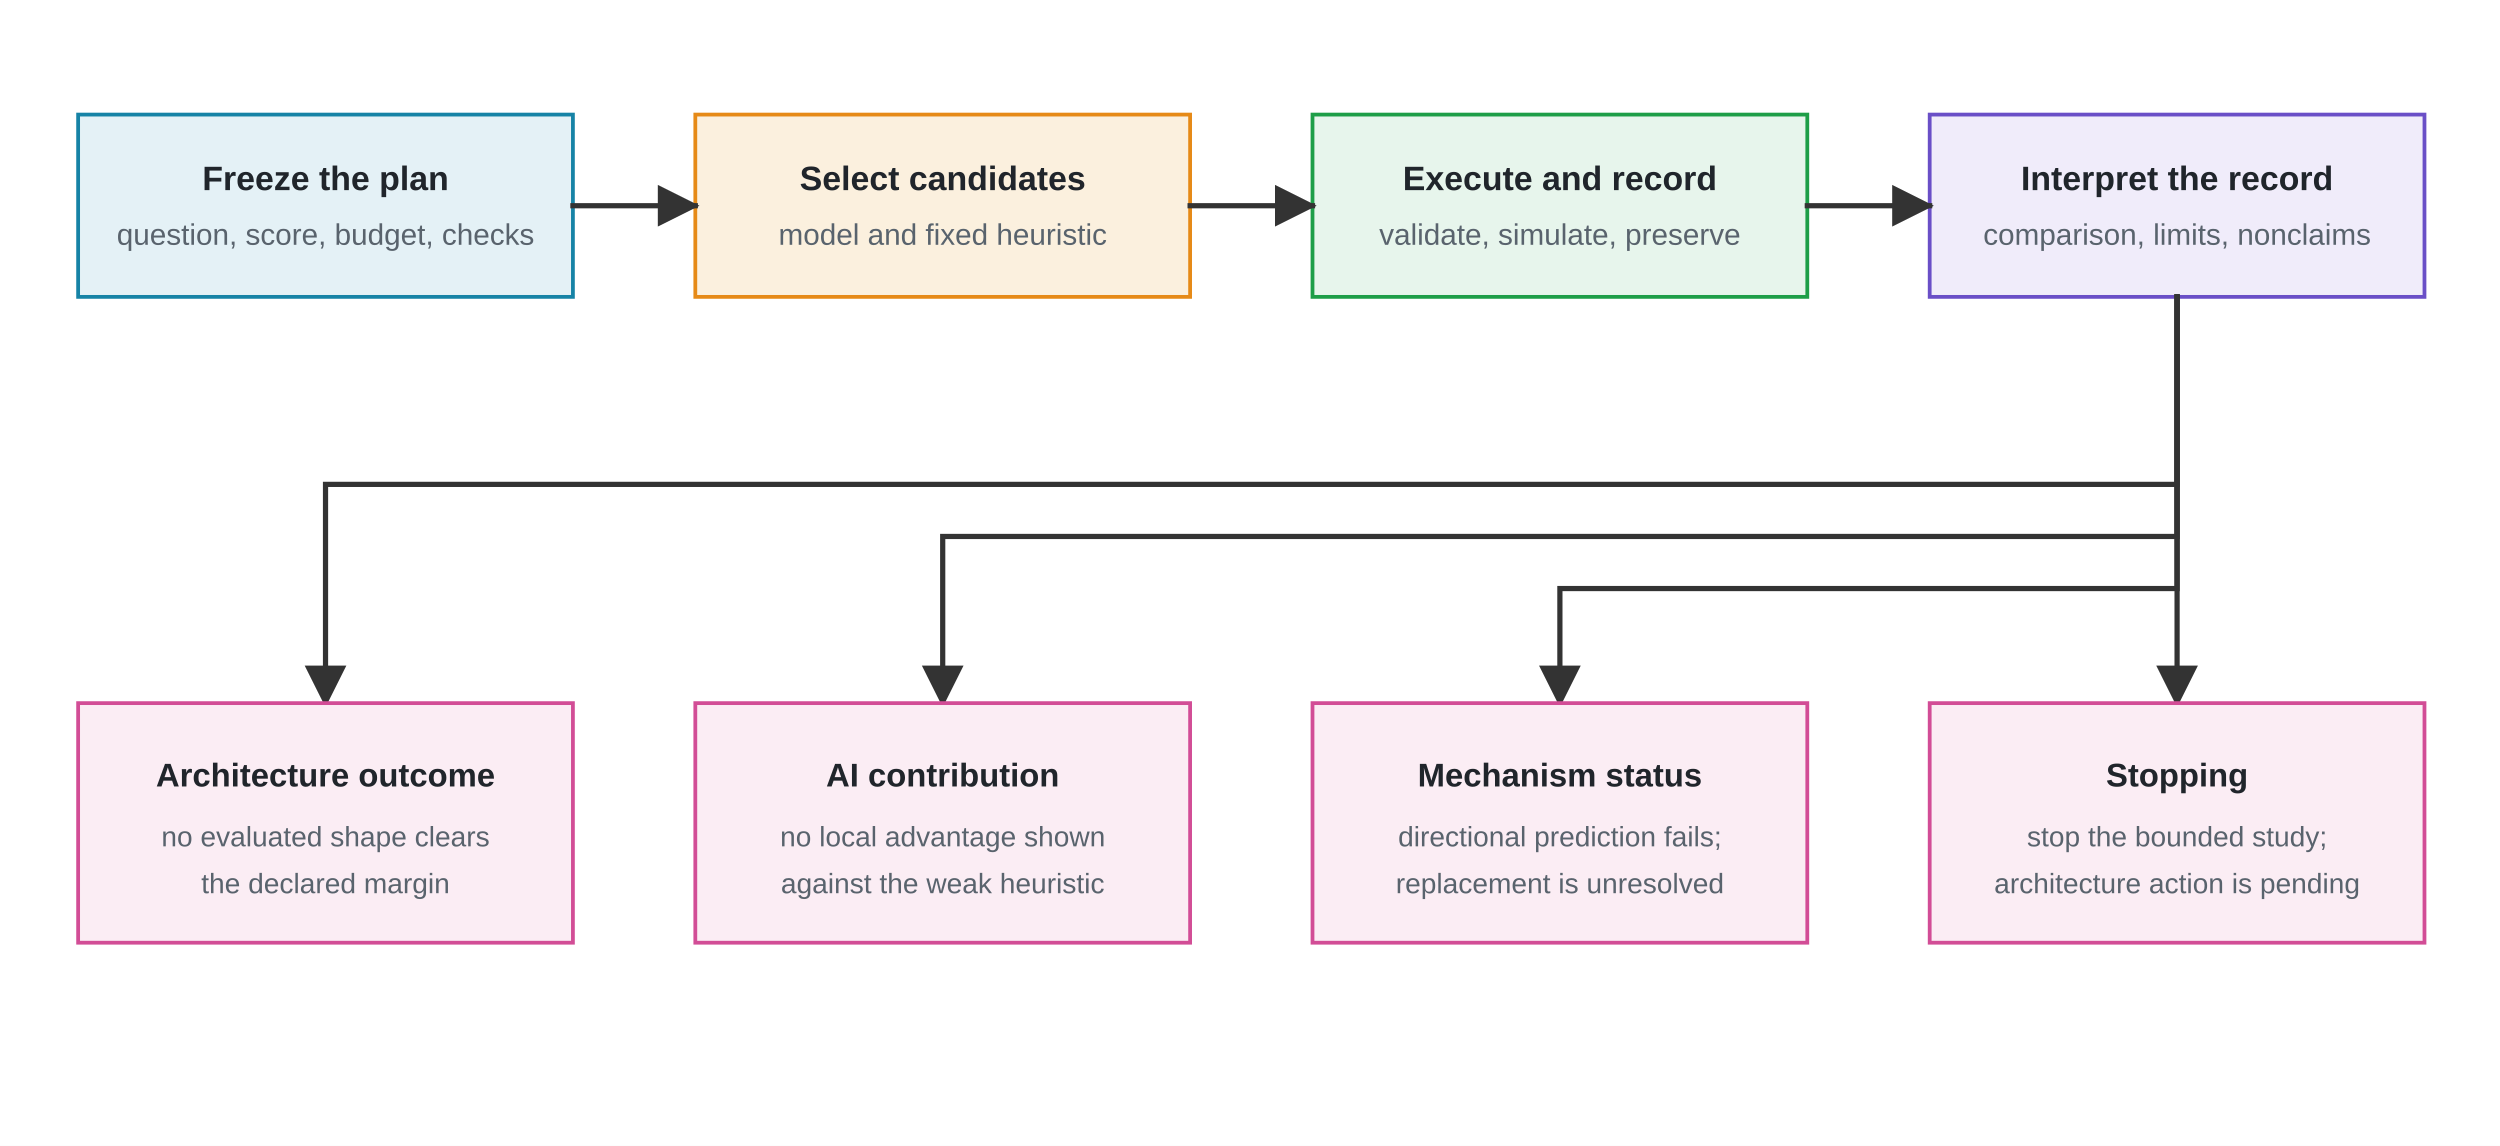
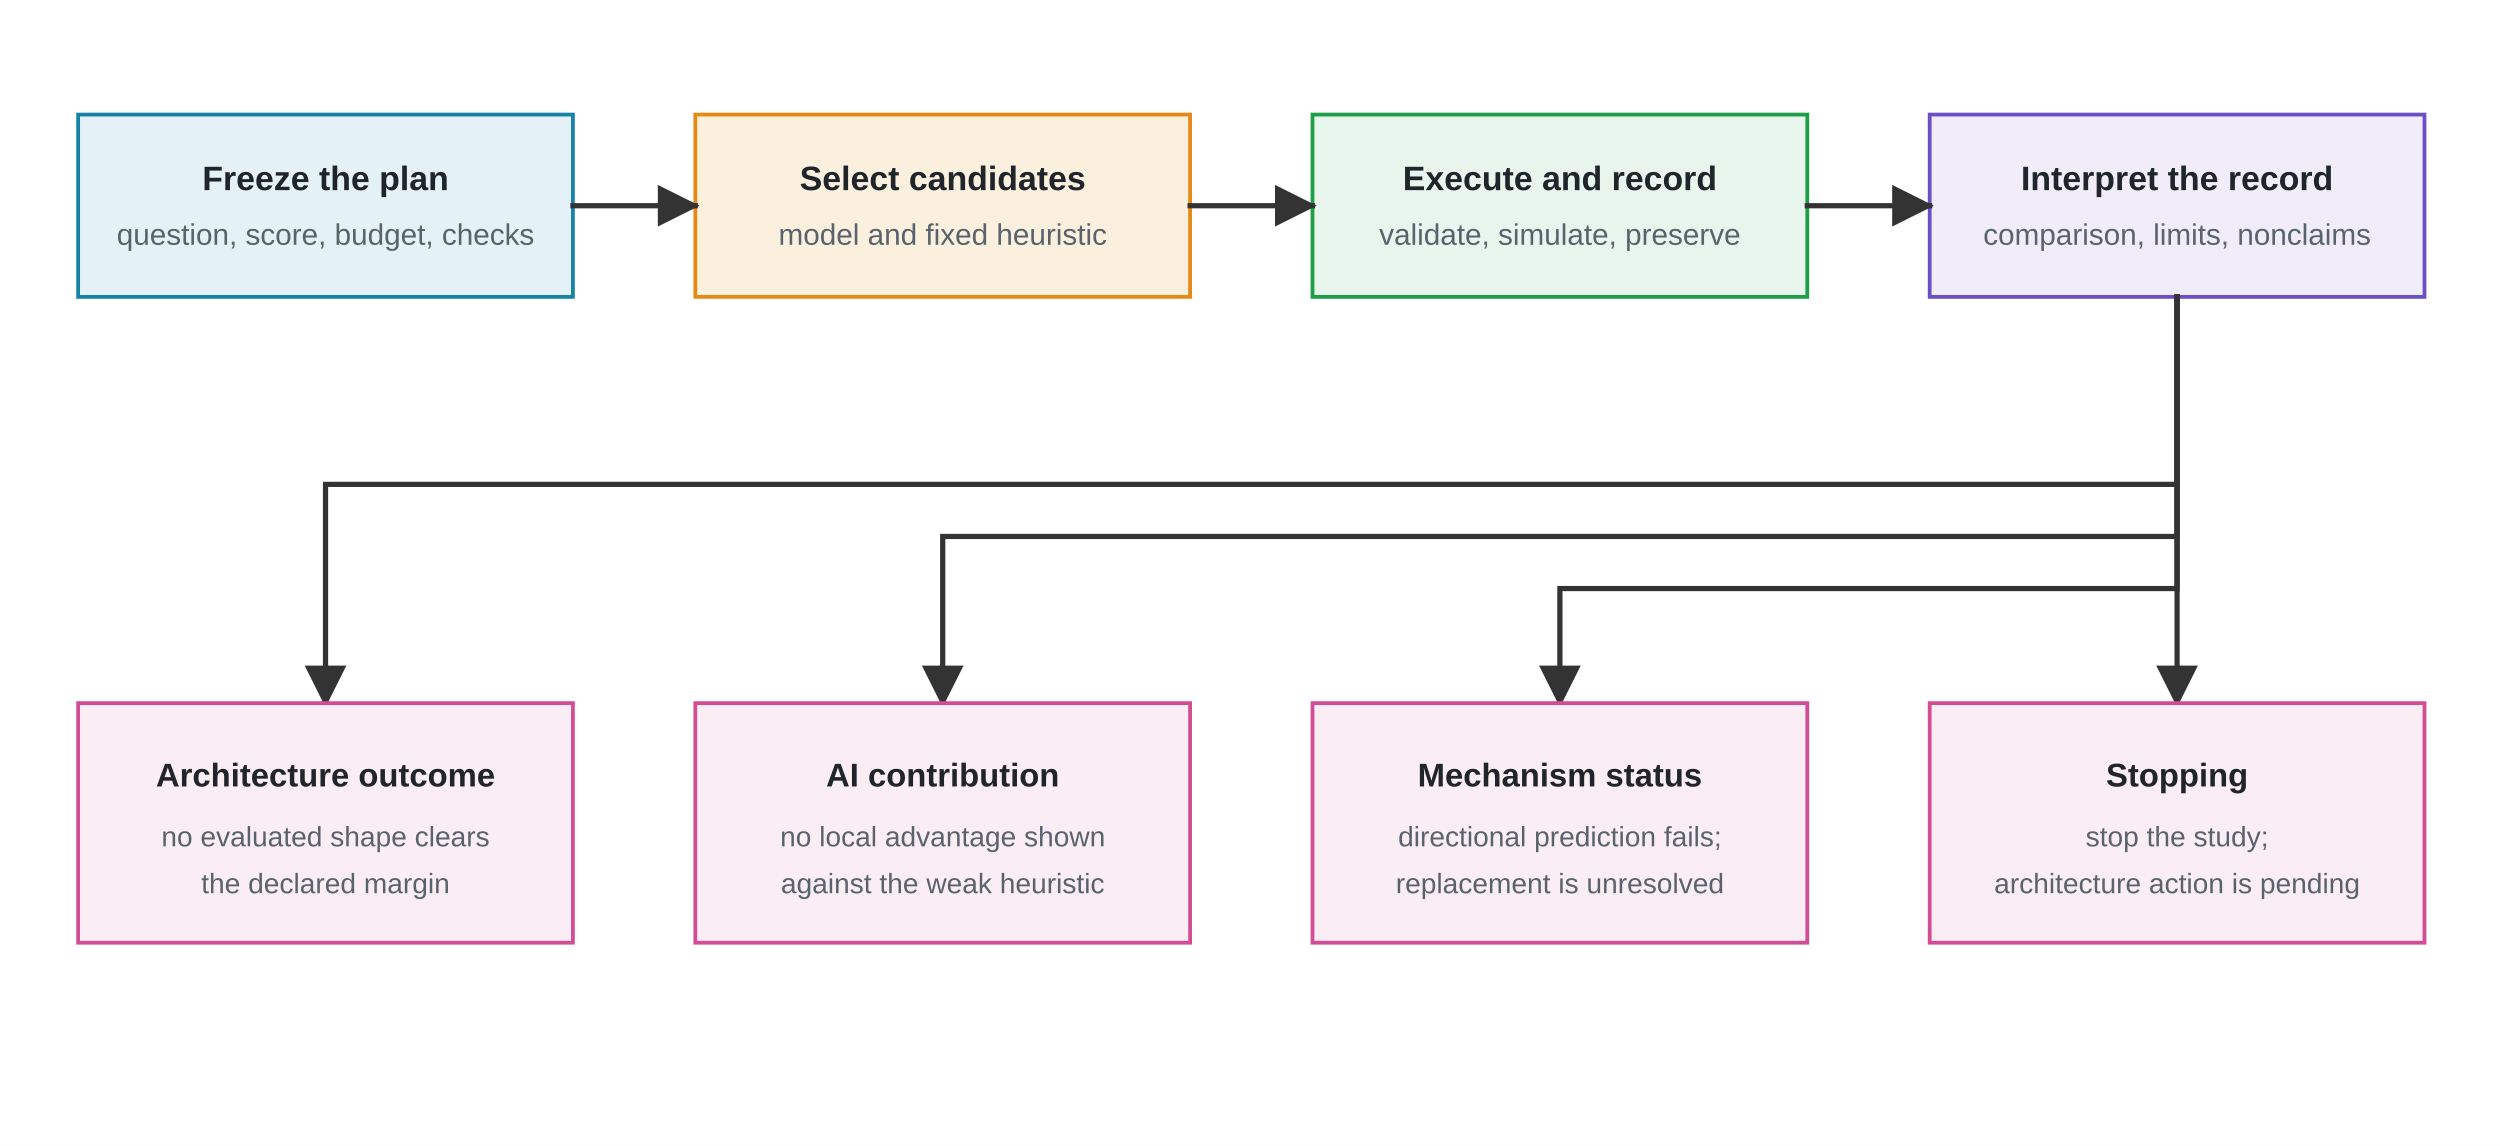
<svg xmlns="http://www.w3.org/2000/svg" viewBox="0 0 960 440" role="img" aria-labelledby="wf-title wf-desc">
  <defs>
    <marker id="arrow" viewBox="0 0 10 10" refX="9" refY="5" markerWidth="8" markerHeight="8" orient="auto">
      <path d="M 0 0 L 10 5 L 0 10 z" fill="#333333" />
    </marker>
    <style>
      .font { font-family: Arial, Helvetica, sans-serif; }
      .stage-title { font-size: 13px; font-weight: 700; fill: #20252B; }
      .stage-sub { font-size: 11.4px; fill: #59636D; }
      .outcome-label { font-size: 12.6px; font-weight: 700; fill: #20252B; }
      .outcome-sub { font-size: 10.8px; fill: #59636D; }
      .s-pre  { fill: #E4F1F6; stroke: #1683A6; stroke-width: 1.45; }
      .s-gen  { fill: #FBF0DE; stroke: #E68A17; stroke-width: 1.45; }
      .s-eval { fill: #E7F5EC; stroke: #1E9E48; stroke-width: 1.45; }
      .s-read { fill: #F0ECFA; stroke: #6A4FC7; stroke-width: 1.45; }
      .outcome { fill: #FBEDF4; stroke: #D24D96; stroke-width: 1.45; }
      .edge { fill: none; stroke: #333333; stroke-width: 2; stroke-linecap: square; stroke-linejoin: miter; marker-end: url(#arrow); }
    </style>
  </defs>
  <rect width="960" height="440" fill="#FFFFFF" />
  <g class="font">
    <rect class="s-pre" x="30" y="44" width="190" height="70" />
    <text class="stage-title" x="125" y="73" text-anchor="middle">Freeze the plan</text>
    <text class="stage-sub" x="125" y="94" text-anchor="middle">question, score, budget, checks</text>
    <rect class="s-gen" x="267" y="44" width="190" height="70" />
    <text class="stage-title" x="362" y="73" text-anchor="middle">Select candidates</text>
    <text class="stage-sub" x="362" y="94" text-anchor="middle">model and fixed heuristic</text>
    <rect class="s-eval" x="504" y="44" width="190" height="70" />
    <text class="stage-title" x="599" y="73" text-anchor="middle">Execute and record</text>
    <text class="stage-sub" x="599" y="94" text-anchor="middle">validate, simulate, preserve</text>
    <rect class="s-read" x="741" y="44" width="190" height="70" />
    <text class="stage-title" x="836" y="73" text-anchor="middle">Interpret the record</text>
    <text class="stage-sub" x="836" y="94" text-anchor="middle">comparison, limits, nonclaims</text>
    <path class="edge" d="M 220 79 L 267 79" />
    <path class="edge" d="M 457 79 L 504 79" />
    <path class="edge" d="M 694 79 L 741 79" />
    <path class="edge" d="M 836 114 L 836 186 L 125 186 L 125 270" />
    <path class="edge" d="M 836 114 L 836 206 L 362 206 L 362 270" />
    <path class="edge" d="M 836 114 L 836 226 L 599 226 L 599 270" />
    <path class="edge" d="M 836 114 L 836 270" />
    <rect class="outcome" x="30" y="270" width="190" height="92" />
    <text class="outcome-label" x="125" y="302" text-anchor="middle">Architecture outcome</text>
    <text class="outcome-sub" x="125" y="325" text-anchor="middle">no evaluated shape clears</text>
    <text class="outcome-sub" x="125" y="343" text-anchor="middle">the declared margin</text>
    <rect class="outcome" x="267" y="270" width="190" height="92" />
    <text class="outcome-label" x="362" y="302" text-anchor="middle">AI contribution</text>
    <text class="outcome-sub" x="362" y="325" text-anchor="middle">no local advantage shown</text>
    <text class="outcome-sub" x="362" y="343" text-anchor="middle">against the weak heuristic</text>
    <rect class="outcome" x="504" y="270" width="190" height="92" />
    <text class="outcome-label" x="599" y="302" text-anchor="middle">Mechanism status</text>
    <text class="outcome-sub" x="599" y="325" text-anchor="middle">directional prediction fails;</text>
    <text class="outcome-sub" x="599" y="343" text-anchor="middle">replacement is unresolved</text>
    <rect class="outcome" x="741" y="270" width="190" height="92" />
    <text class="outcome-label" x="836" y="302" text-anchor="middle">Stopping</text>
-     <text class="outcome-sub" x="836" y="325" text-anchor="middle">stop the bounded study;</text>
+     <text class="outcome-sub" x="836" y="325" text-anchor="middle">stop the study;</text>
    <text class="outcome-sub" x="836" y="343" text-anchor="middle">architecture action is pending</text>
  </g>
</svg>
